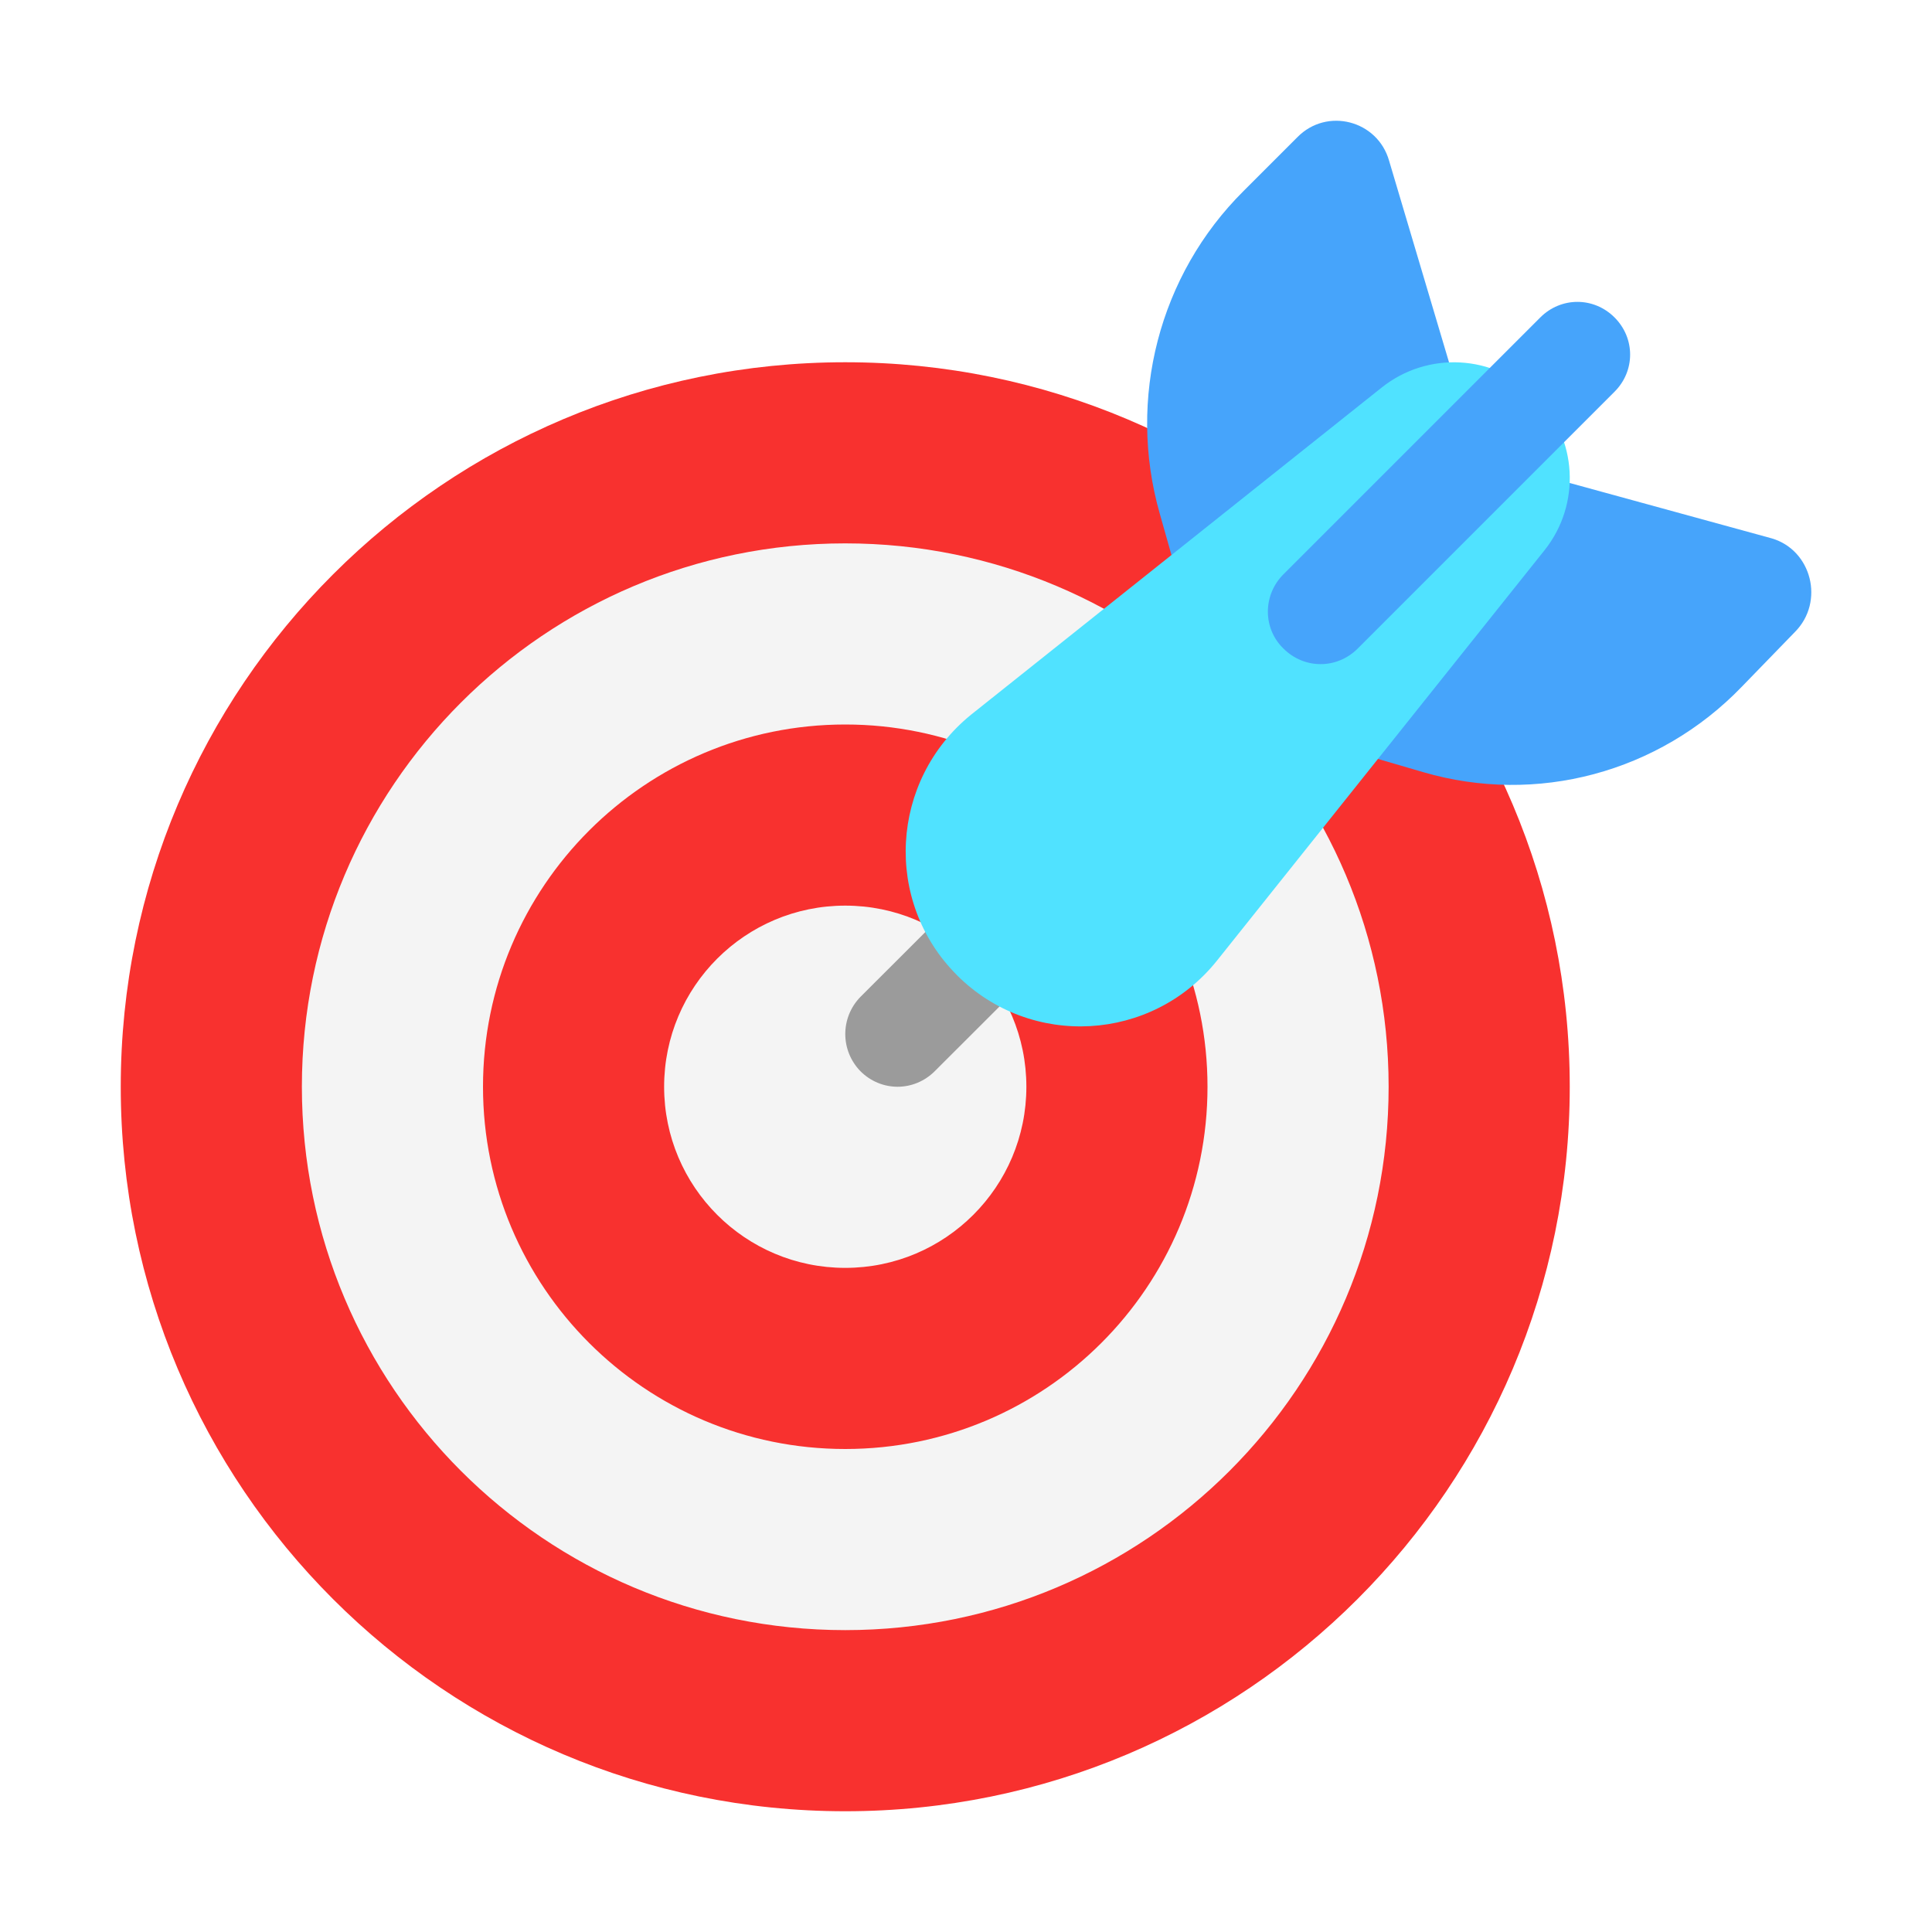
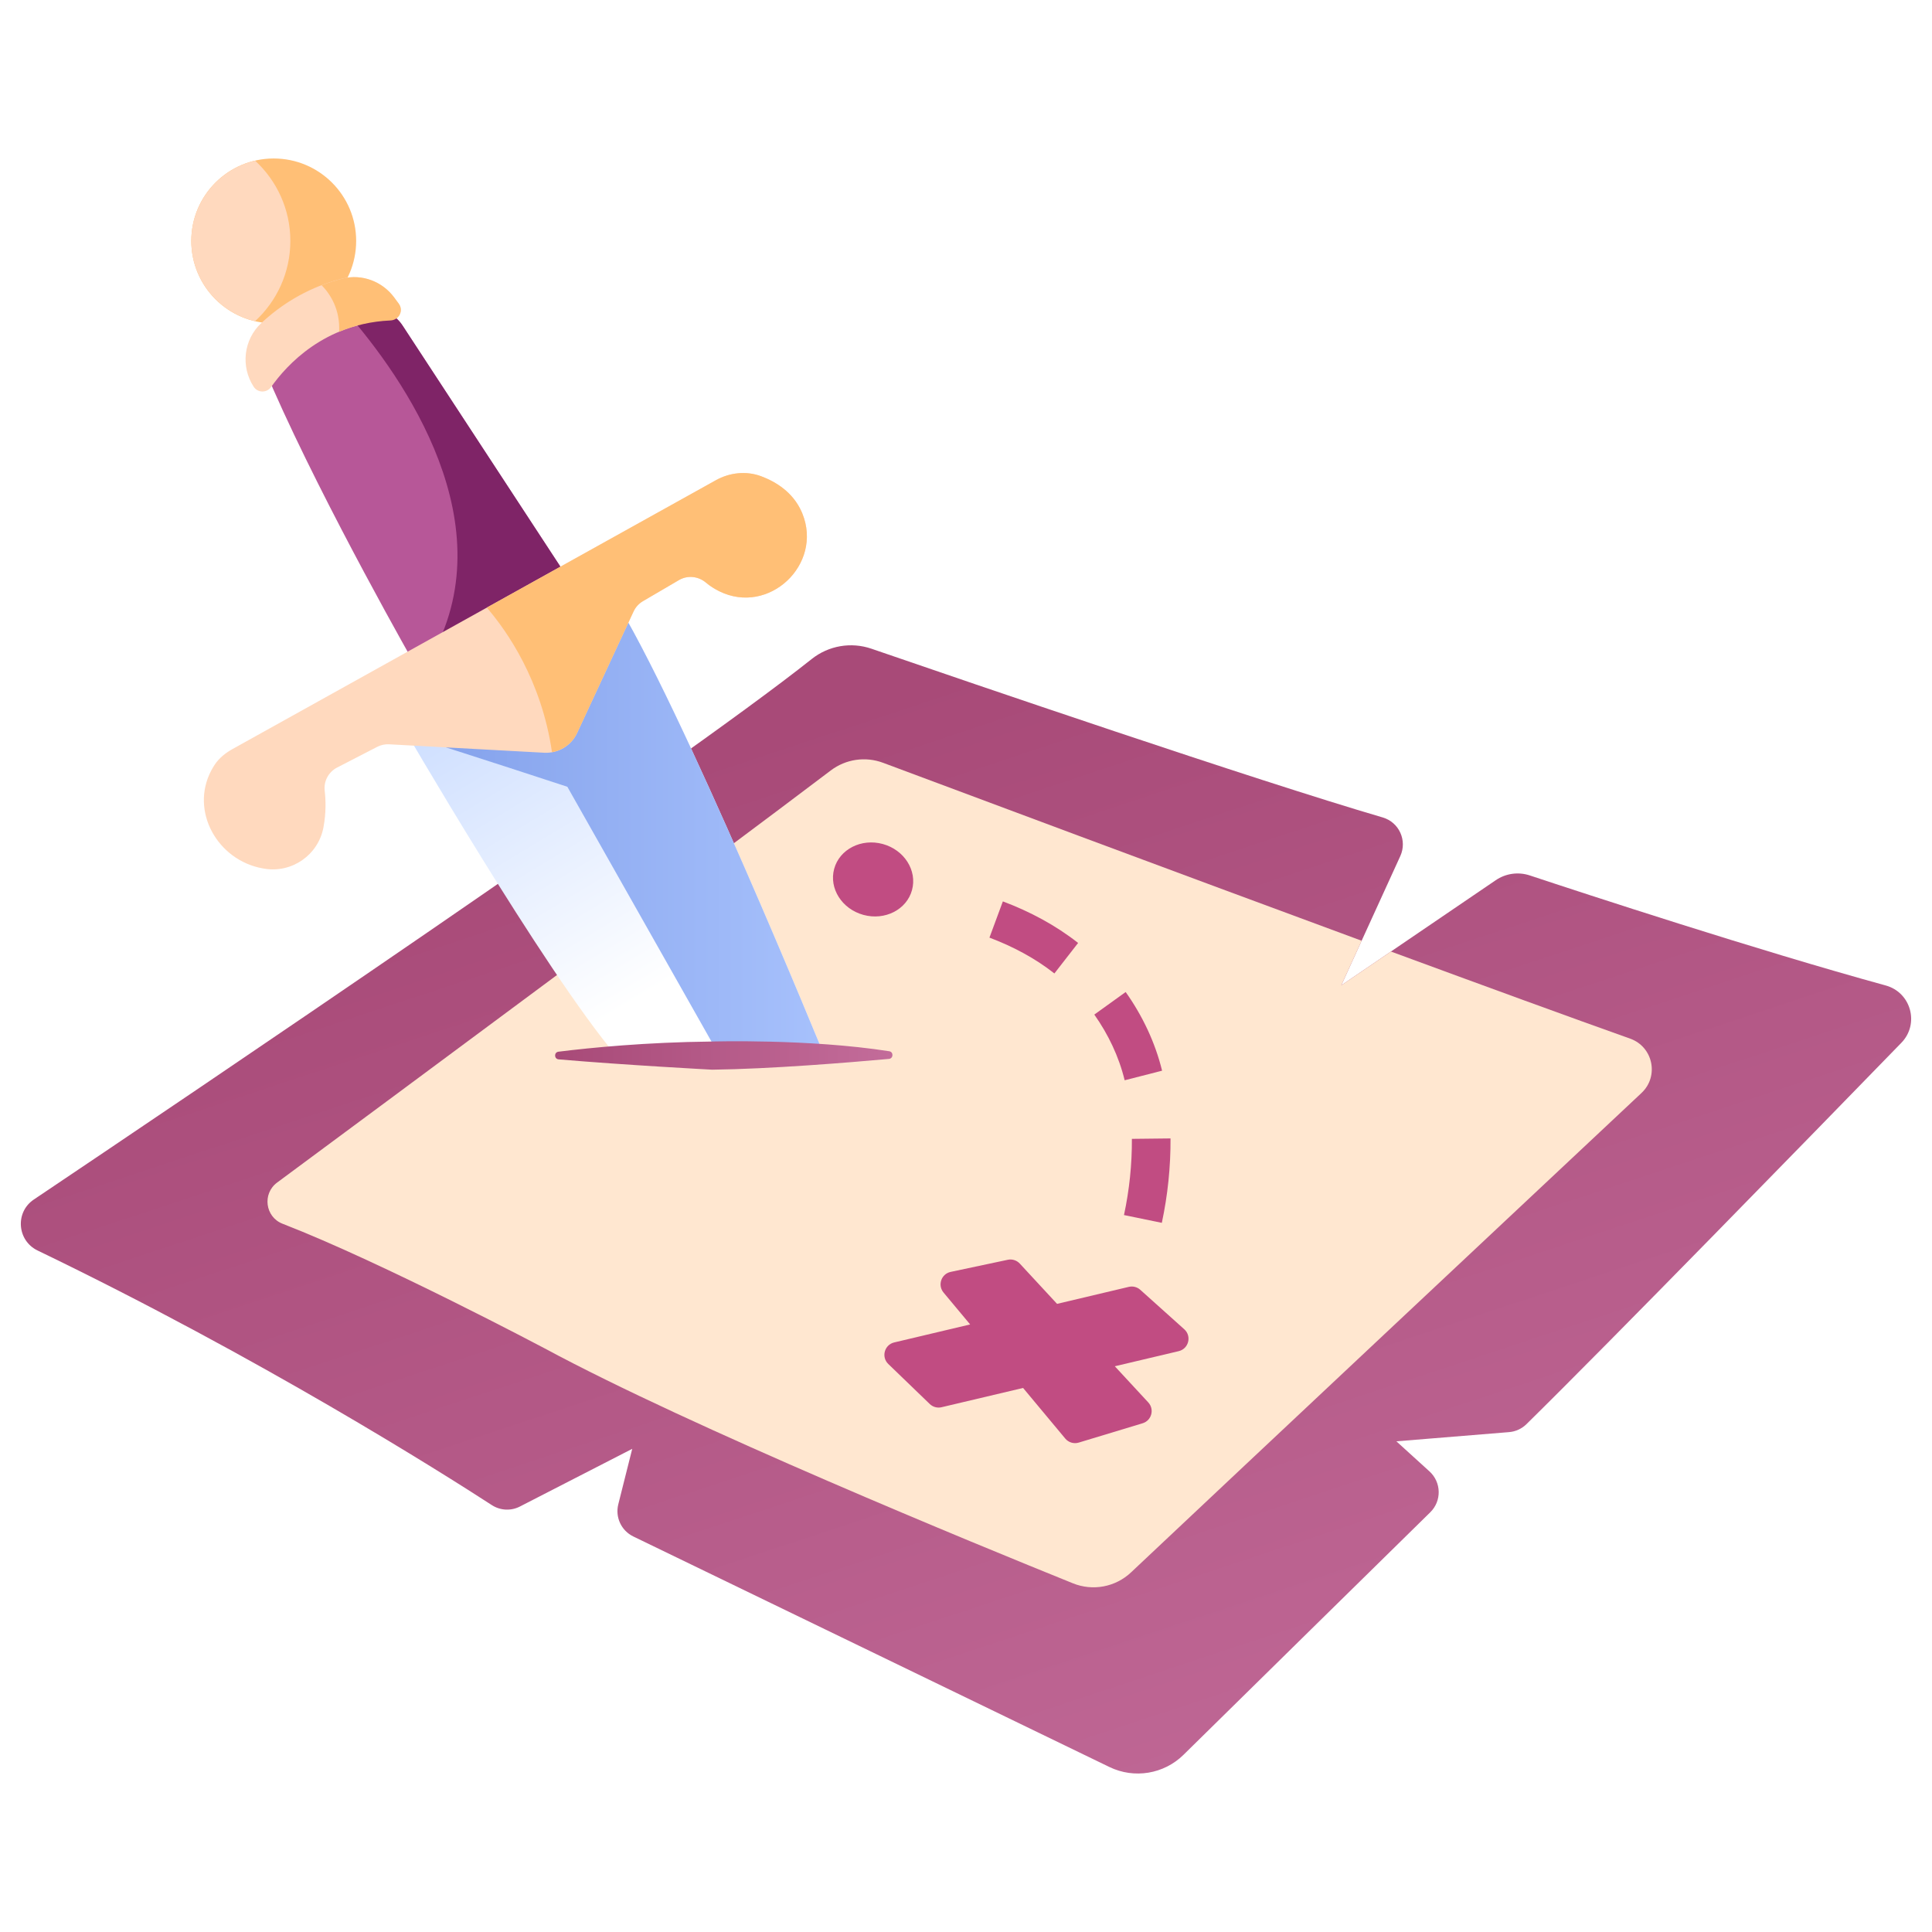
- <svg xmlns="http://www.w3.org/2000/svg" fill="none" height="32" viewBox="0 0 32 32" width="32">
-   <path d="m14 28.292c5.684 0 10.292-4.608 10.292-10.292 0-5.684-4.608-10.292-10.292-10.292-5.684 0-10.292 4.608-10.292 10.292 0 5.684 4.608 10.292 10.292 10.292z" fill="#f4f4f4" />
-   <path d="m26 18c0-6.627-5.373-12-12-12-6.627 0-12 5.373-12 12s5.373 12 12 12c6.627 0 12-5.373 12-12zm-3 0c0 4.971-4.029 9-9 9-4.971 0-9-4.029-9-9 0-4.971 4.029-9 9-9 4.971 0 9 4.029 9 9zm-9 6c-3.314 0-6-2.686-6-6s2.686-6 6-6 6 2.686 6 6-2.686 6-6 6zm3-6c0-1.657-1.343-3-3-3s-3 1.343-3 3 1.343 3 3 3 3-1.343 3-3z" fill="#f8312f" />
-   <path d="m14.251 17.742c.344.344.887.344 1.232 0l4.259-4.254c.344-.344.344-.886 0-1.23-.344-.344-.887-.344-1.232 0l-4.259 4.254c-.334.344-.334.886 0 1.23z" fill="#9b9b9b" />
-   <path d="m19.658 10.093-.45-1.59c-.54-1.9-.01-3.95 1.39-5.34l.89-.89c.49-.5 1.33-.28 1.52.39l.992 3.337zm2.342 2.237 1.572.459c1.878.55 3.905.01 5.279-1.416l.88-.907c.494-.499.277-1.355-.386-1.549l-3.345-.917z" fill="#46a4fb" />
-   <path d="m15.85 16.152c1.224 1.223 3.228 1.107 4.307-.241l5.425-6.797c.607-.761.549-1.858-.144-2.551s-1.792-.751-2.553-.144l-6.803 5.42c-1.339 1.088-1.455 3.091-.231 4.313z" fill="#50e2ff" />
-   <path d="m21.258 10.742c.344.344.886.344 1.23 0l4.254-4.254c.344-.344.344-.886 0-1.23-.344-.344-.886-.344-1.23 0l-4.254 4.254c-.344.344-.344.897 0 1.23z" fill="#46a4fb" />
+ <svg xmlns="http://www.w3.org/2000/svg" width="512" height="512" id="adventure">
+   <circle cx="72.542" cy="63.845" r="21.845" fill="#FFBF76" />
+   <path fill="#FFD9BE" d="M67.61 42.58c-9.686 2.238-16.914 10.899-16.914 21.265 0 10.366 7.228 19.026 16.913 21.265 5.729-5.294 9.337-12.849 9.337-21.265s-3.608-15.97-9.336-21.265z" />
+   <linearGradient id="a" x1="218.988" x2="332.901" y1="185.44" y2="529.001" gradientUnits="userSpaceOnUse">
+     <stop offset=".01" stop-color="#A84A78" />
+     <stop offset="1" stop-color="#C36C9A" />
+   </linearGradient>
+   <path fill="url(#a)" d="M8.963 317.887C48.476 291.35 179.168 203.231 215.1 174.655a16.706 16.706 0 0 1 15.853-2.734c25.923 8.92 101.317 34.708 135.479 44.713 4.355 1.276 6.545 6.113 4.659 10.242l-15.641 34.246 40.942-27.861a10.262 10.262 0 0 1 9.009-1.265c14.693 4.872 60.127 19.768 94.329 29.163 6.722 1.846 9.011 10.193 4.152 15.191-23.237 23.902-77.256 79.354-99.357 101.067a7.437 7.437 0 0 1-4.617 2.11l-29.851 2.438 8.77 7.972c3.169 2.881 3.272 7.827.216 10.827-13.654 13.409-48.672 47.802-65.389 64.268a17.268 17.268 0 0 1-19.657 3.238l-126.162-61.087a7.454 7.454 0 0 1-3.981-8.526l3.693-14.7-29.756 15.281a7.42 7.42 0 0 1-7.444-.366c-13.158-8.533-61.13-38.897-120.383-67.474-5.439-2.625-6.014-10.144-1.001-13.511z" />
+   <path fill="#FFE7D0" d="M435.011 289.653c4.71-4.418 3.083-12.237-3.001-14.401-15.798-5.621-38.645-13.965-63.401-23.084l-13.158 8.954 5.396-11.815c-50.595-18.666-106.828-39.678-126.805-47.151a14.513 14.513 0 0 0-13.885 2.027c-30.374 23.037-117.562 87.625-146.712 109.202-3.983 2.949-3.176 9.13 1.445 10.922 26.648 10.333 69.443 33.023 69.443 33.023 38.745 20.909 114.45 51.946 139.998 62.263a14.507 14.507 0 0 0 15.414-2.906c29.997-28.281 107.228-100.736 135.266-127.034z" />
+   <path fill="#C14C82" d="m313.844 352.27-11.662-10.465a3.378 3.378 0 0 0-3.033-.772l-19.018 4.504-9.876-10.673a3.38 3.38 0 0 0-3.179-1.01l-15.138 3.212c-2.488.527-3.521 3.511-1.893 5.464l7.053 8.462-20.123 4.766c-2.599.615-3.488 3.86-1.566 5.716l10.987 10.602a3.372 3.372 0 0 0 3.122.855l21.608-5.109 11.178 13.411a3.374 3.374 0 0 0 3.572 1.069l16.928-5.122c2.387-.723 3.193-3.694 1.499-5.525l-8.866-9.581 16.93-4.004c2.652-.629 3.506-3.98 1.477-5.8z" />
+   <ellipse cx="231.374" cy="233.066" fill="#C14C82" rx="10.692" ry="9.737" transform="rotate(15.302 231.39 233.084)" />
+   <path fill="#C14C82" fill-rule="evenodd" d="m310.201 301.695-10.238.115a94.042 94.042 0 0 1-2.095 20.193l10.029 2.063a104.184 104.184 0 0 0 2.304-22.371zM298.315 262.896l-8.312 5.979c3.688 5.231 6.505 11.084 8.043 17.41l9.919-2.54c-1.819-7.452-5.192-14.559-9.65-20.849zM265.768 238.878l-3.554 9.602c6.178 2.325 12.101 5.465 17.21 9.495l6.286-8.083c-6.032-4.74-12.83-8.339-19.942-11.014z" clip-rule="evenodd" />
+   <path fill="#B75798" d="M73.542 93.448c4.081-4.909 12.269-11.751 26.009-11.311 2.882.092 5.521 1.679 7.101 4.091l43.702 66.754-40.028 23.814s-23.957-41.924-38.043-73.935c-1.382-3.135-.932-6.777 1.259-9.413z" />
+   <path fill="#FFD9BE" d="M71.857 102.551c4.146-5.862 14.205-16.875 31.621-17.626 2.262-.098 3.547-2.607 2.206-4.431l-1.205-1.639c-3.149-4.283-8.559-6.316-13.717-5.03-5.939 1.48-13.967 4.725-21.546 11.822-4.655 4.358-5.476 11.472-2.003 16.821l.013.021c1.08 1.665 3.484 1.683 4.631.062z" />
+   <path fill="#7F2467" d="m113.882 174.682 36.472-21.698-43.702-66.754c-1.58-2.413-4.219-3.999-7.101-4.091-2.83-.091-5.368.186-7.739.633 15.178 17.414 42.616 56.358 22.07 91.91z" />
+   <path fill="#FFBF76" d="M89.876 87.922c3.914-1.632 8.425-2.774 13.601-2.997 2.262-.098 3.547-2.607 2.206-4.431l-1.205-1.639c-3.149-4.283-8.559-6.316-13.717-5.03a48.024 48.024 0 0 0-5.52 1.758c2.462 2.541 4.908 6.566 4.635 12.339z" />
+   <linearGradient id="b" x1="183.475" x2="129.26" y1="256.293" y2="166.673" gradientUnits="userSpaceOnUse">
+     <stop offset="0" stop-color="#FFF" />
+     <stop offset="1" stop-color="#C7DAFF" />
+   </linearGradient>
+   <path fill="url(#b)" d="M106.229 191.664s37.804 65.307 57.192 88.266h55.103s-38.314-93.878-56.147-121.94l-56.148 33.674z" />
+   <linearGradient id="c" x1="106.228" x2="218.523" y1="218.959" y2="218.959" gradientUnits="userSpaceOnUse">
+     <stop offset="0" stop-color="#819FEA" />
+     <stop offset="1" stop-color="#A7C1FC" />
+   </linearGradient>
+   <path fill="url(#c)" d="M218.523 279.93s-38.314-93.878-56.147-121.94l-56.147 33.674s.684 1.179 1.885 3.231c14.962 4.643 42.24 13.606 42.24 13.606l40.406 71.429h27.763z" />
+   <path fill="#FFD9BE" d="m61.608 198.513 128.116-71.255c3.678-2.046 8.089-2.519 12.027-1.035 3.902 1.47 8.382 4.226 10.667 9.368 0 0 .076.159.197.455 5.552 13.566-8.891 27.15-22.021 20.633-1.241-.616-2.434-1.364-3.508-2.274-2.021-1.711-4.872-2.014-7.157-.676l-9.544 5.587a6.183 6.183 0 0 0-2.485 2.732l-14.96 32.203a9.066 9.066 0 0 1-8.713 5.232l-41.098-2.235a6.175 6.175 0 0 0-3.171.679l-10.602 5.468c-2.282 1.177-3.611 3.625-3.308 6.174.29 2.436.392 5.809-.325 9.673-1.353 7.297-8.325 12.188-15.646 10.969a39.415 39.415 0 0 1-.455-.078c-11.988-2.141-19.315-15.157-13.641-25.931.282-.536.593-1.063.936-1.578 1.166-1.751 2.854-3.089 4.691-4.111z" />
+   <path fill="#FFBF76" d="m152.939 194.25 14.961-32.203a6.177 6.177 0 0 1 2.485-2.732l9.544-5.586c2.285-1.338 5.137-1.035 7.157.677 1.074.909 2.267 1.657 3.508 2.273 13.13 6.517 27.573-7.067 22.021-20.633-.121-.295-.197-.455-.197-.455-2.285-5.142-6.766-7.898-10.667-9.368-3.938-1.484-8.349-1.011-12.027 1.035l-60.711 33.767c5.314 6.163 14.505 19.278 17.27 38.31 2.877-.508 5.391-2.36 6.656-5.085z" />
+   <linearGradient id="d" x1="147.108" x2="236.51" y1="279.709" y2="279.709" gradientUnits="userSpaceOnUse">
+     <stop offset=".01" stop-color="#A84A78" />
+     <stop offset="1" stop-color="#C36C9A" />
+   </linearGradient>
+   <path fill="url(#d)" d="M148.047 280.744c-1.222-.104-1.265-1.882-.048-2.033 8.67-1.077 23.229-2.506 40.548-2.693 0 0 25.725-.773 47.108 2.572 1.186.186 1.117 1.924-.078 2.032-10.809.978-31.43 2.667-46.784 2.856h-.048c-.589-.031-22.95-1.211-40.698-2.734z" />
</svg>
